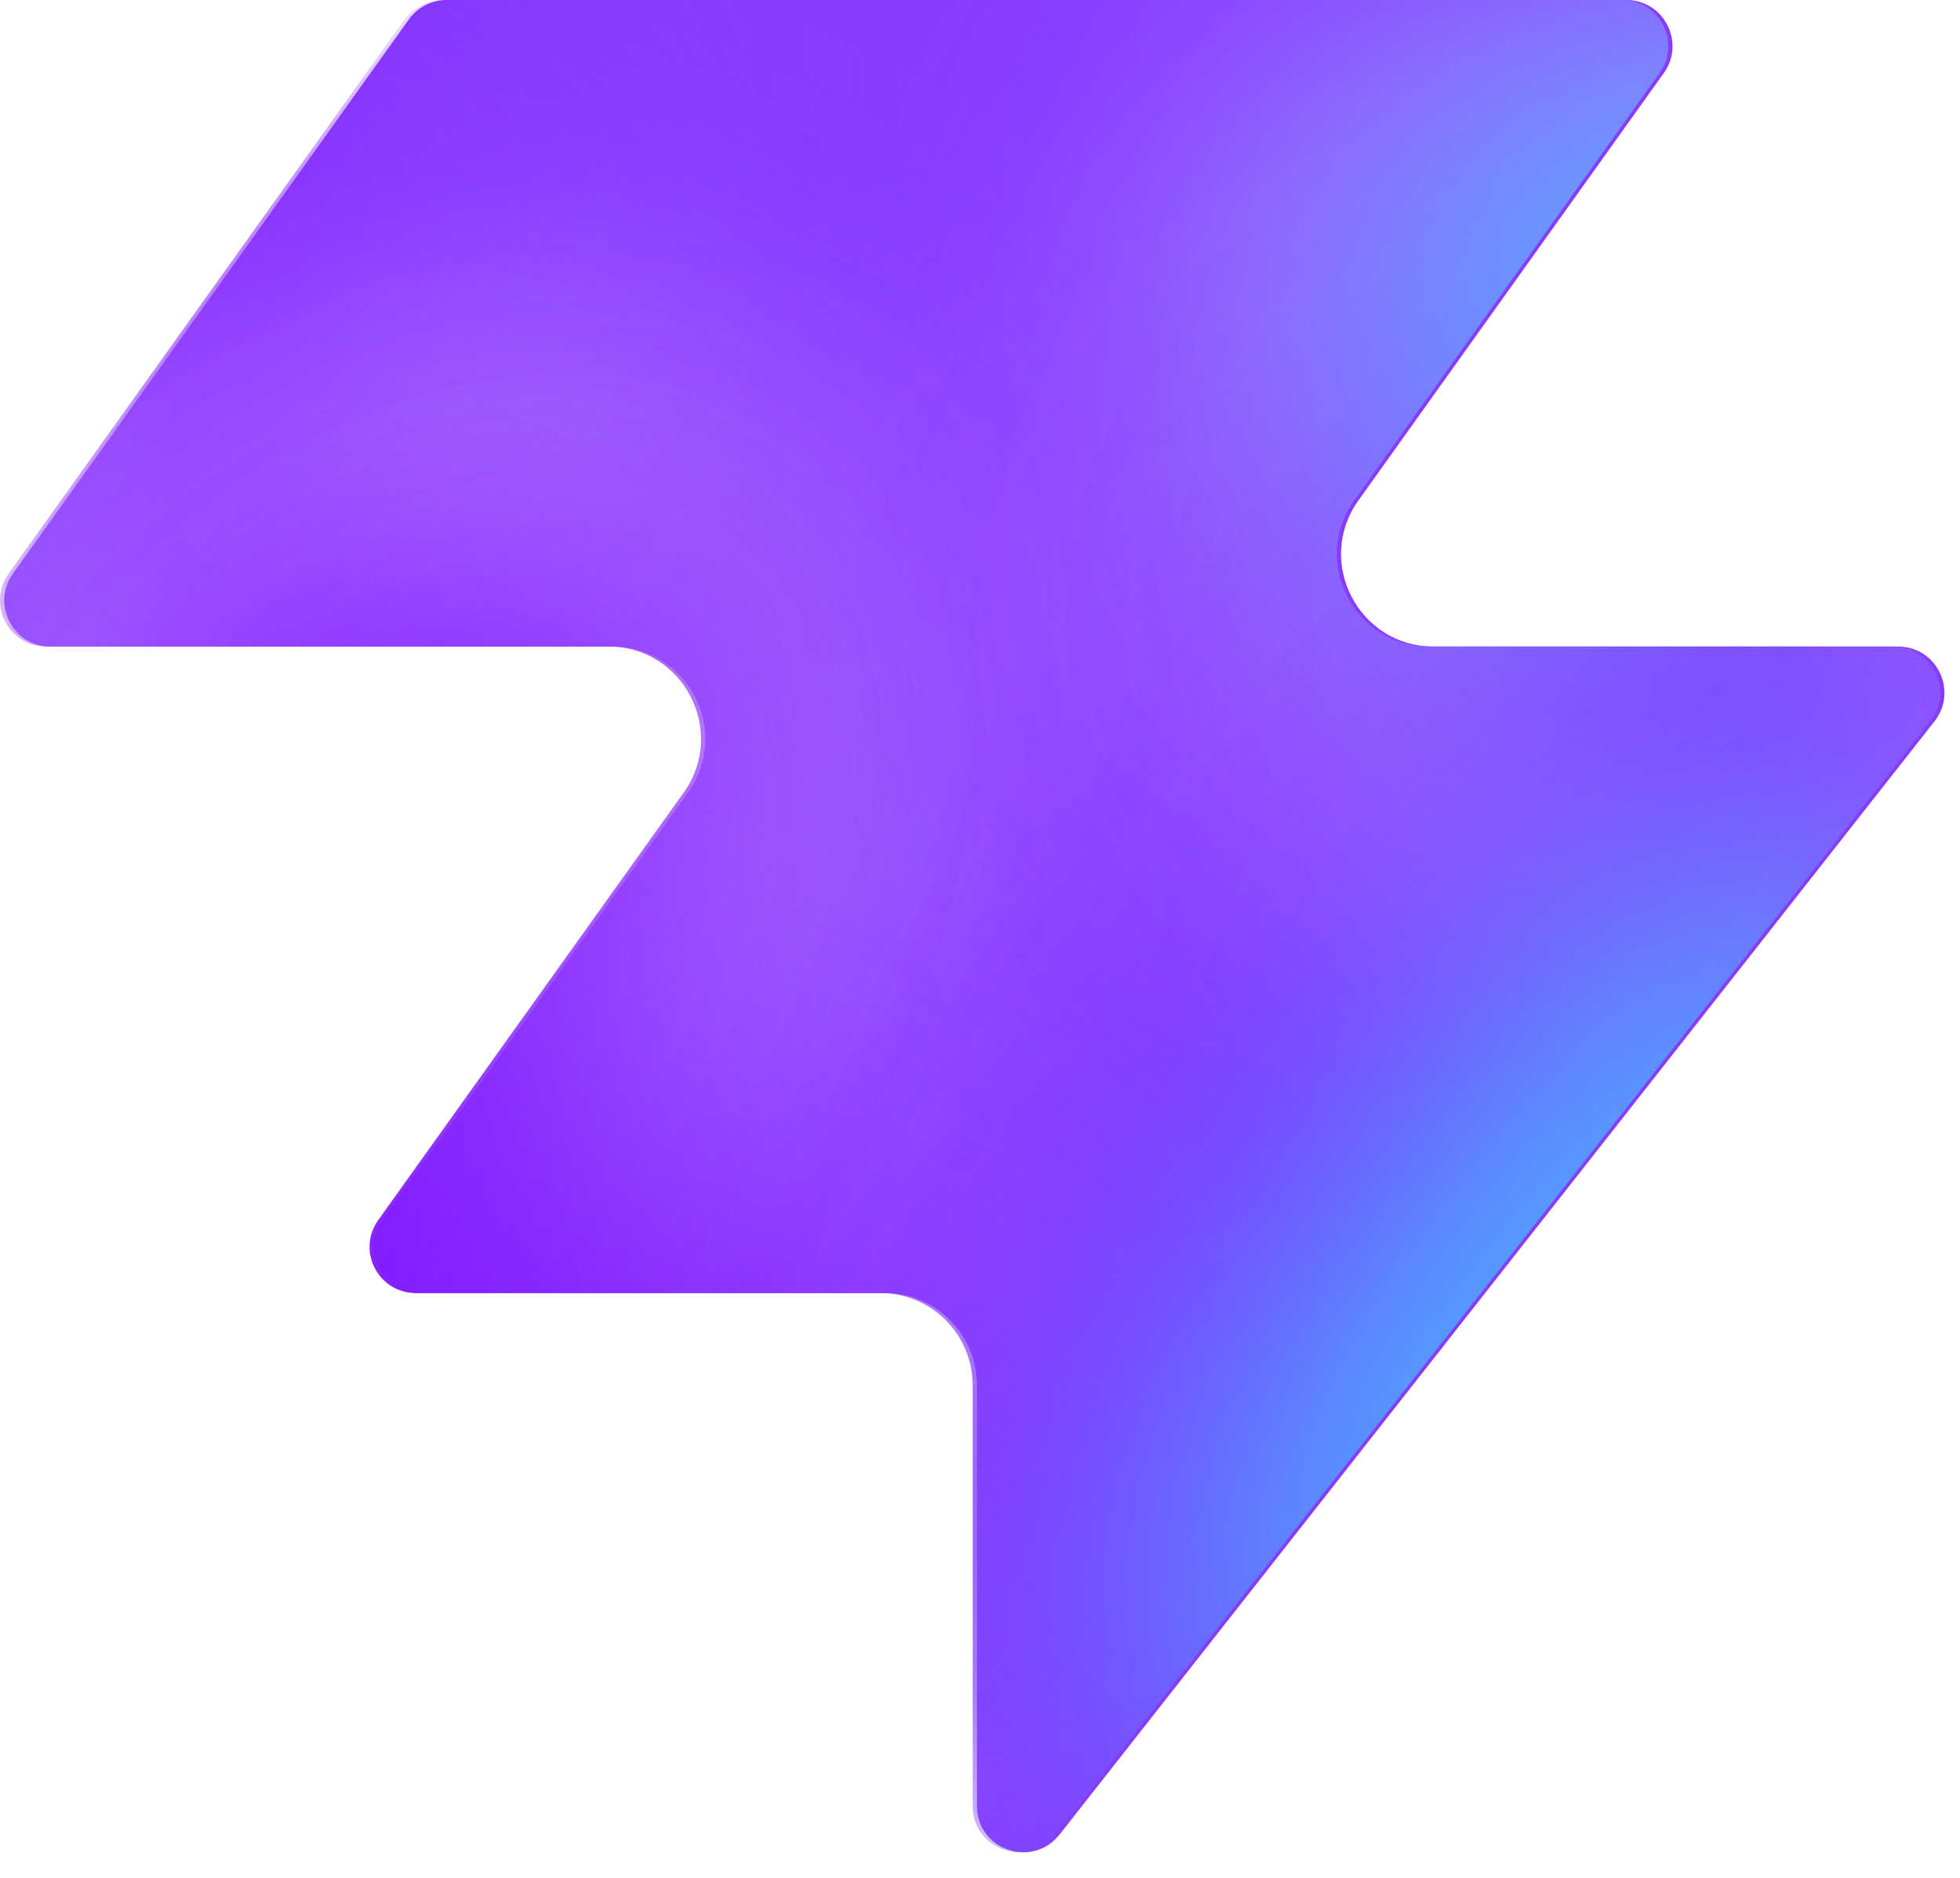
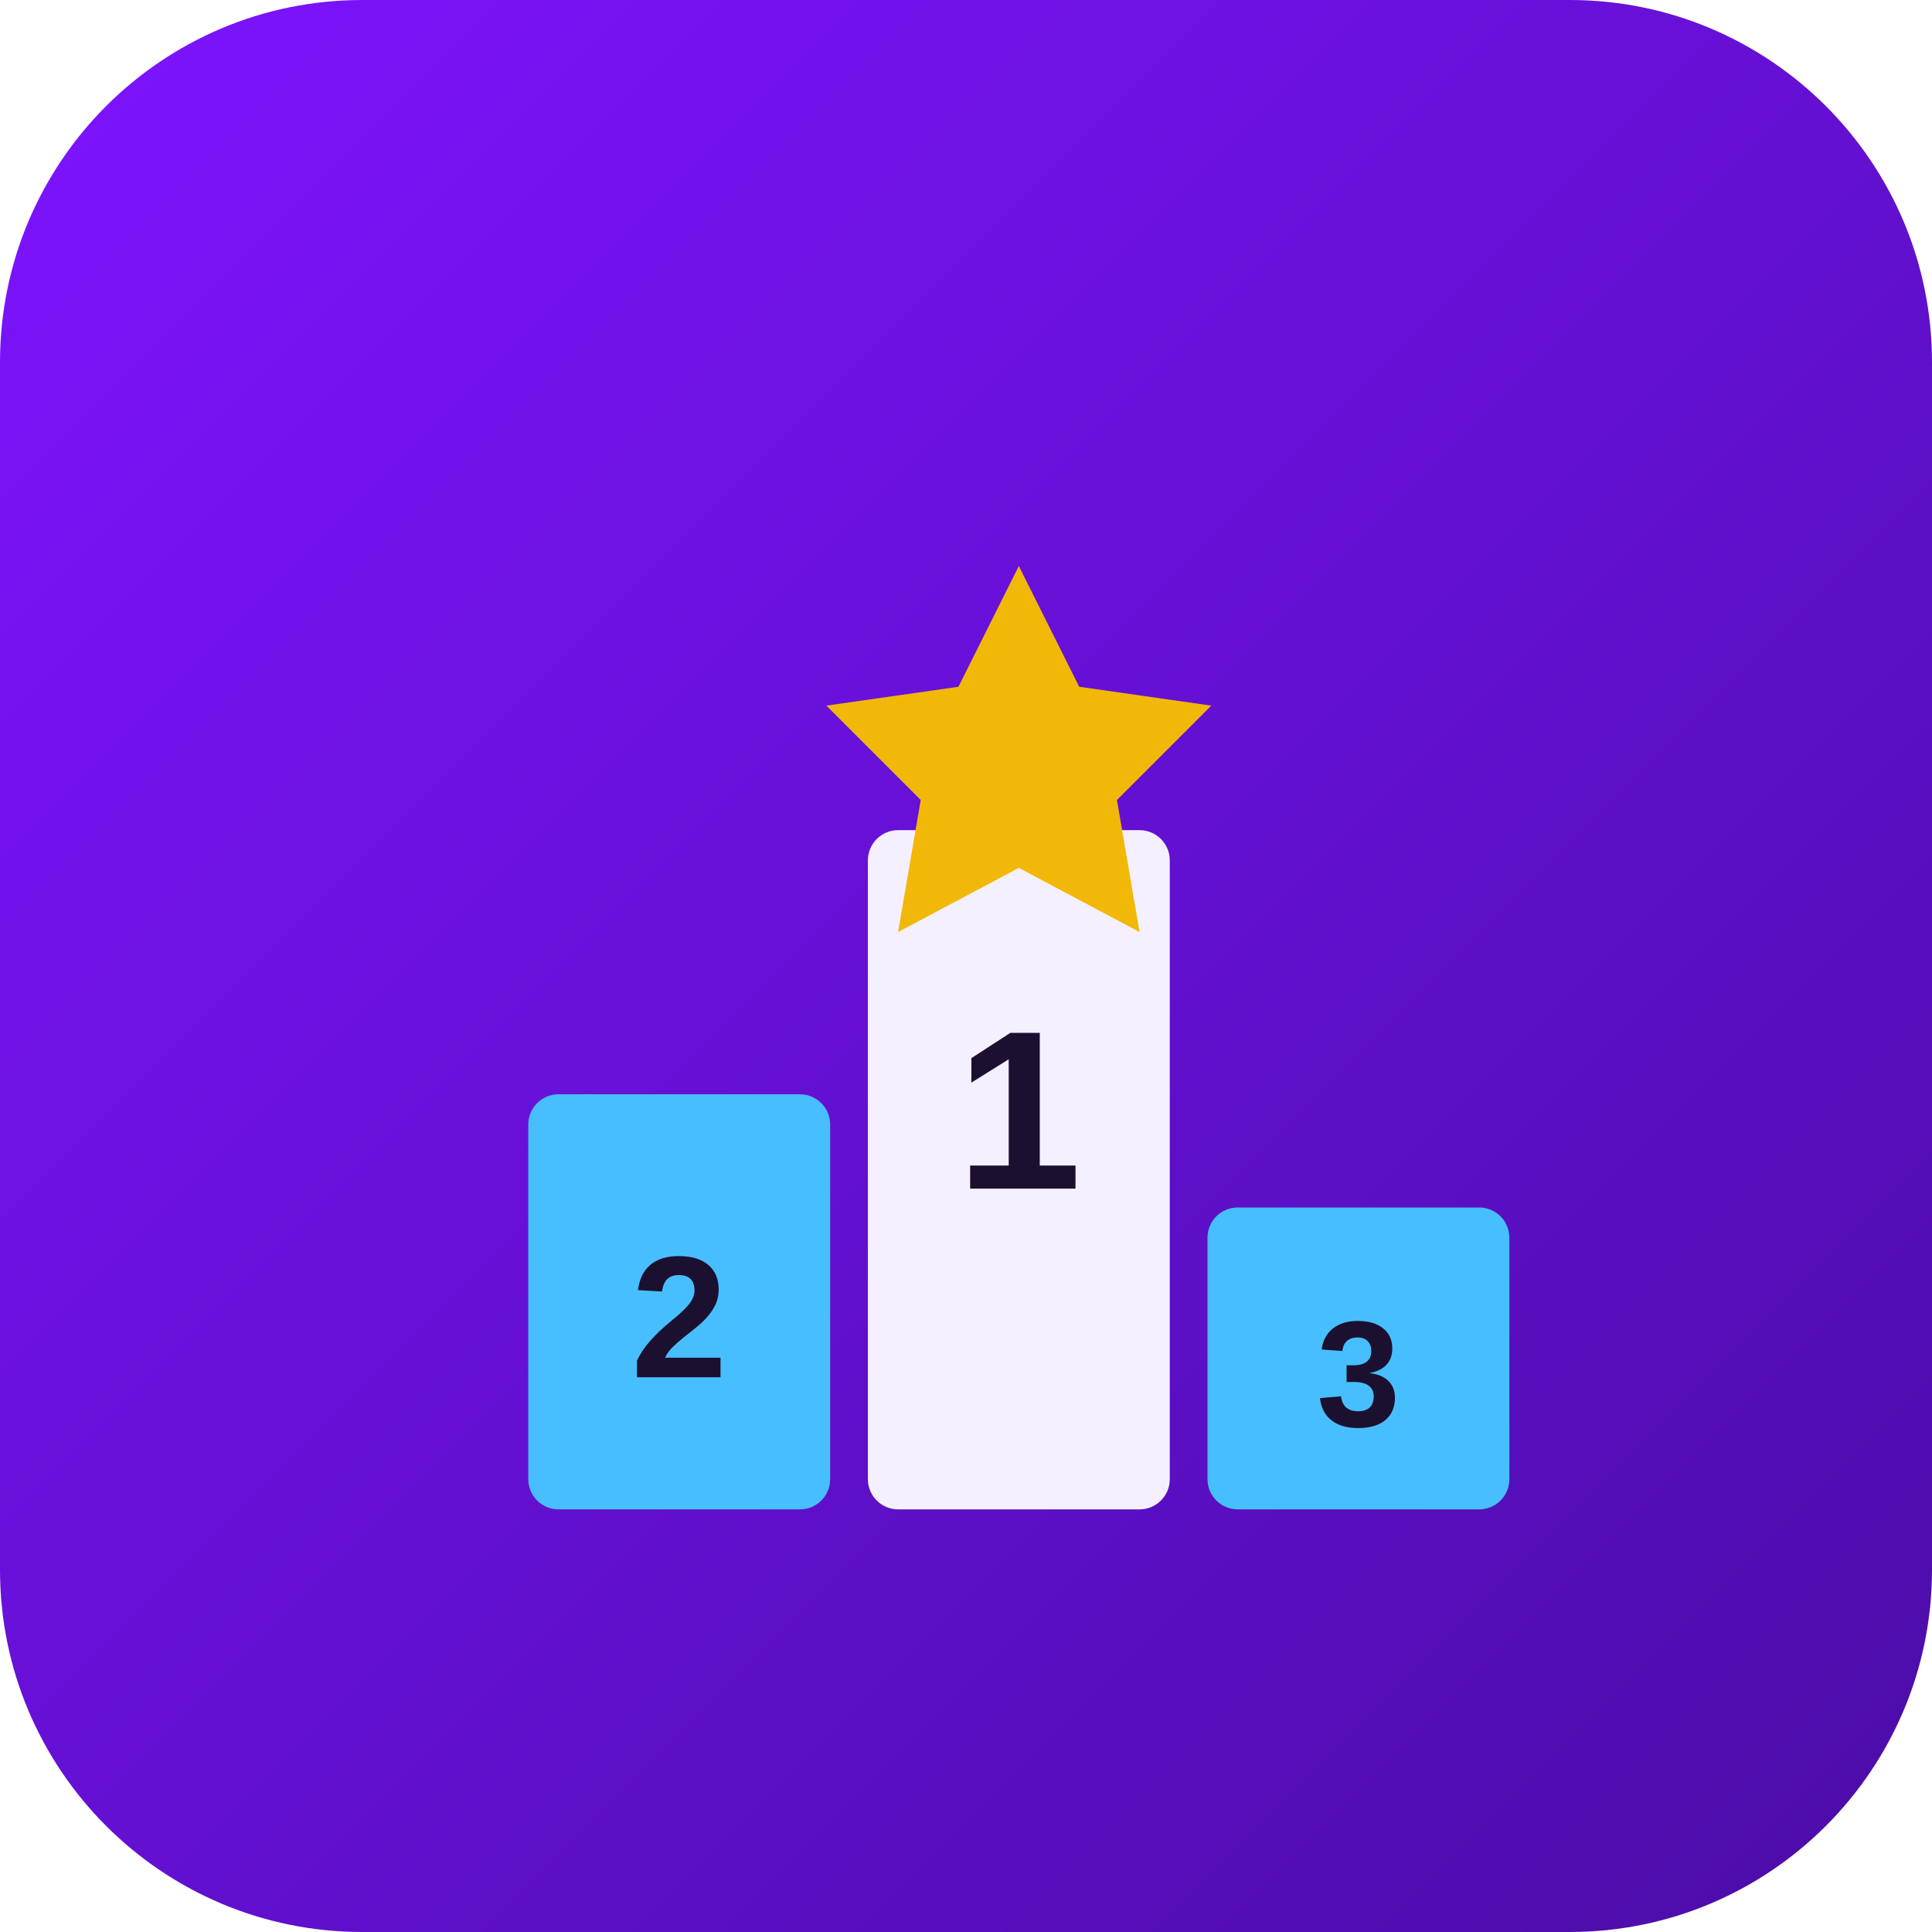
- <svg xmlns="http://www.w3.org/2000/svg" width="48" height="46" fill="none" viewBox="0 0 48 46">
-   <path fill="#863bff" d="M25.946 44.938c-.664.845-2.021.375-2.021-.698V33.937a2.26 2.26 0 0 0-2.262-2.262H10.287c-.92 0-1.456-1.04-.92-1.788l7.48-10.471c1.07-1.497 0-3.578-1.842-3.578H1.237c-.92 0-1.456-1.04-.92-1.788L10.013.474c.214-.297.556-.474.92-.474h28.894c.92 0 1.456 1.04.92 1.788l-7.48 10.471c-1.07 1.498 0 3.579 1.842 3.579h11.377c.943 0 1.473 1.088.89 1.83L25.947 44.94z" style="fill:#863bff;fill:color(display-p3 .525 .23 1);fill-opacity:1" />
-   <mask id="a" width="48" height="46" x="0" y="0" maskUnits="userSpaceOnUse" style="mask-type:alpha">
-     <path fill="#000" d="M25.842 44.938c-.664.844-2.021.375-2.021-.698V33.937a2.26 2.26 0 0 0-2.262-2.262H10.183c-.92 0-1.456-1.04-.92-1.788l7.48-10.471c1.07-1.498 0-3.579-1.842-3.579H1.133c-.92 0-1.456-1.04-.92-1.787L9.91.473c.214-.297.556-.474.92-.474h28.894c.92 0 1.456 1.04.92 1.788l-7.48 10.471c-1.07 1.498 0 3.578 1.842 3.578h11.377c.943 0 1.473 1.088.89 1.832L25.843 44.94z" style="fill:#000;fill-opacity:1" />
-   </mask>
-   <g mask="url(#a)">
-     <g filter="url(#b)">
-       <ellipse cx="5.508" cy="14.704" fill="#ede6ff" rx="5.508" ry="14.704" style="fill:#ede6ff;fill:color(display-p3 .927 .903 1);fill-opacity:1" transform="matrix(.00324 1 1 -.00324 -4.47 31.516)" />
-     </g>
-     <g filter="url(#c)">
-       <ellipse cx="10.399" cy="29.851" fill="#ede6ff" rx="10.399" ry="29.851" style="fill:#ede6ff;fill:color(display-p3 .927 .903 1);fill-opacity:1" transform="matrix(.00324 1 1 -.00324 -39.328 7.883)" />
-     </g>
-     <g filter="url(#d)">
-       <ellipse cx="5.508" cy="30.487" fill="#7e14ff" rx="5.508" ry="30.487" style="fill:#7e14ff;fill:color(display-p3 .492 .077 1);fill-opacity:1" transform="rotate(89.814 -25.913 -14.639)scale(1 -1)" />
-     </g>
-     <g filter="url(#e)">
-       <ellipse cx="5.508" cy="30.599" fill="#7e14ff" rx="5.508" ry="30.599" style="fill:#7e14ff;fill:color(display-p3 .492 .077 1);fill-opacity:1" transform="rotate(89.814 -32.644 -3.334)scale(1 -1)" />
-     </g>
-     <g filter="url(#f)">
-       <ellipse cx="5.508" cy="30.599" fill="#7e14ff" rx="5.508" ry="30.599" style="fill:#7e14ff;fill:color(display-p3 .492 .077 1);fill-opacity:1" transform="matrix(.00324 1 1 -.00324 -34.34 30.47)" />
-     </g>
-     <g filter="url(#g)">
-       <ellipse cx="14.072" cy="22.078" fill="#ede6ff" rx="14.072" ry="22.078" style="fill:#ede6ff;fill:color(display-p3 .927 .903 1);fill-opacity:1" transform="rotate(93.35 24.506 48.493)scale(-1 1)" />
-     </g>
-     <g filter="url(#h)">
-       <ellipse cx="3.47" cy="21.501" fill="#7e14ff" rx="3.47" ry="21.501" style="fill:#7e14ff;fill:color(display-p3 .492 .077 1);fill-opacity:1" transform="rotate(89.009 28.708 47.59)scale(-1 1)" />
-     </g>
-     <g filter="url(#i)">
-       <ellipse cx="3.47" cy="21.501" fill="#7e14ff" rx="3.47" ry="21.501" style="fill:#7e14ff;fill:color(display-p3 .492 .077 1);fill-opacity:1" transform="rotate(89.009 28.708 47.59)scale(-1 1)" />
-     </g>
-     <g filter="url(#j)">
-       <ellipse cx=".387" cy="8.972" fill="#7e14ff" rx="4.407" ry="29.108" style="fill:#7e14ff;fill:color(display-p3 .492 .077 1);fill-opacity:1" transform="rotate(39.51 .387 8.972)" />
-     </g>
-     <g filter="url(#k)">
-       <ellipse cx="47.523" cy="-6.092" fill="#7e14ff" rx="4.407" ry="29.108" style="fill:#7e14ff;fill:color(display-p3 .492 .077 1);fill-opacity:1" transform="rotate(37.892 47.523 -6.092)" />
-     </g>
-     <g filter="url(#l)">
-       <ellipse cx="41.412" cy="6.333" fill="#47bfff" rx="5.971" ry="9.665" style="fill:#47bfff;fill:color(display-p3 .28 .748 1);fill-opacity:1" transform="rotate(37.892 41.412 6.333)" />
-     </g>
-     <g filter="url(#m)">
-       <ellipse cx="-1.879" cy="38.332" fill="#7e14ff" rx="4.407" ry="29.108" style="fill:#7e14ff;fill:color(display-p3 .492 .077 1);fill-opacity:1" transform="rotate(37.892 -1.88 38.332)" />
-     </g>
-     <g filter="url(#n)">
-       <ellipse cx="-1.879" cy="38.332" fill="#7e14ff" rx="4.407" ry="29.108" style="fill:#7e14ff;fill:color(display-p3 .492 .077 1);fill-opacity:1" transform="rotate(37.892 -1.88 38.332)" />
-     </g>
-     <g filter="url(#o)">
-       <ellipse cx="35.651" cy="29.907" fill="#7e14ff" rx="4.407" ry="29.108" style="fill:#7e14ff;fill:color(display-p3 .492 .077 1);fill-opacity:1" transform="rotate(37.892 35.651 29.907)" />
-     </g>
-     <g filter="url(#p)">
-       <ellipse cx="38.418" cy="32.4" fill="#47bfff" rx="5.971" ry="15.297" style="fill:#47bfff;fill:color(display-p3 .28 .748 1);fill-opacity:1" transform="rotate(37.892 38.418 32.4)" />
-     </g>
+ <svg xmlns="http://www.w3.org/2000/svg" width="512" height="512" viewBox="0 0 512 512">
+   <defs>
+     <linearGradient id="bg" x1="0" y1="0" x2="512" y2="512" gradientUnits="userSpaceOnUse">
+       <stop offset="0" stop-color="#7e14ff" />
+       <stop offset="1" stop-color="#4a0ca6" />
+     </linearGradient>
+   </defs>
+   <rect width="512" height="512" rx="96" fill="url(#bg)" />
+   <g>
+     <rect x="140" y="290" width="80" height="110" rx="8" fill="#47bfff" />
+     <rect x="230" y="220" width="80" height="180" rx="8" fill="#f5f0ff" />
+     <rect x="320" y="320" width="80" height="80" rx="8" fill="#47bfff" />
  </g>
-   <defs>
-     <filter id="b" width="60.045" height="41.654" x="-19.77" y="16.149" color-interpolation-filters="sRGB" filterUnits="userSpaceOnUse">
-       <feFlood flood-opacity="0" result="BackgroundImageFix" />
-       <feBlend in="SourceGraphic" in2="BackgroundImageFix" result="shape" />
-       <feGaussianBlur result="effect1_foregroundBlur_2002_17158" stdDeviation="7.659" />
-     </filter>
-     <filter id="c" width="90.34" height="51.437" x="-54.613" y="-7.533" color-interpolation-filters="sRGB" filterUnits="userSpaceOnUse">
-       <feFlood flood-opacity="0" result="BackgroundImageFix" />
-       <feBlend in="SourceGraphic" in2="BackgroundImageFix" result="shape" />
-       <feGaussianBlur result="effect1_foregroundBlur_2002_17158" stdDeviation="7.659" />
-     </filter>
-     <filter id="d" width="79.355" height="29.4" x="-49.64" y="2.03" color-interpolation-filters="sRGB" filterUnits="userSpaceOnUse">
-       <feFlood flood-opacity="0" result="BackgroundImageFix" />
-       <feBlend in="SourceGraphic" in2="BackgroundImageFix" result="shape" />
-       <feGaussianBlur result="effect1_foregroundBlur_2002_17158" stdDeviation="4.596" />
-     </filter>
-     <filter id="e" width="79.579" height="29.4" x="-45.045" y="20.029" color-interpolation-filters="sRGB" filterUnits="userSpaceOnUse">
-       <feFlood flood-opacity="0" result="BackgroundImageFix" />
-       <feBlend in="SourceGraphic" in2="BackgroundImageFix" result="shape" />
-       <feGaussianBlur result="effect1_foregroundBlur_2002_17158" stdDeviation="4.596" />
-     </filter>
-     <filter id="f" width="79.579" height="29.4" x="-43.513" y="21.178" color-interpolation-filters="sRGB" filterUnits="userSpaceOnUse">
-       <feFlood flood-opacity="0" result="BackgroundImageFix" />
-       <feBlend in="SourceGraphic" in2="BackgroundImageFix" result="shape" />
-       <feGaussianBlur result="effect1_foregroundBlur_2002_17158" stdDeviation="4.596" />
-     </filter>
-     <filter id="g" width="74.749" height="58.852" x="15.756" y="-17.901" color-interpolation-filters="sRGB" filterUnits="userSpaceOnUse">
-       <feFlood flood-opacity="0" result="BackgroundImageFix" />
-       <feBlend in="SourceGraphic" in2="BackgroundImageFix" result="shape" />
-       <feGaussianBlur result="effect1_foregroundBlur_2002_17158" stdDeviation="7.659" />
-     </filter>
-     <filter id="h" width="61.377" height="25.362" x="23.548" y="2.284" color-interpolation-filters="sRGB" filterUnits="userSpaceOnUse">
-       <feFlood flood-opacity="0" result="BackgroundImageFix" />
-       <feBlend in="SourceGraphic" in2="BackgroundImageFix" result="shape" />
-       <feGaussianBlur result="effect1_foregroundBlur_2002_17158" stdDeviation="4.596" />
-     </filter>
-     <filter id="i" width="61.377" height="25.362" x="23.548" y="2.284" color-interpolation-filters="sRGB" filterUnits="userSpaceOnUse">
-       <feFlood flood-opacity="0" result="BackgroundImageFix" />
-       <feBlend in="SourceGraphic" in2="BackgroundImageFix" result="shape" />
-       <feGaussianBlur result="effect1_foregroundBlur_2002_17158" stdDeviation="4.596" />
-     </filter>
-     <filter id="j" width="56.045" height="63.649" x="-27.636" y="-22.853" color-interpolation-filters="sRGB" filterUnits="userSpaceOnUse">
-       <feFlood flood-opacity="0" result="BackgroundImageFix" />
-       <feBlend in="SourceGraphic" in2="BackgroundImageFix" result="shape" />
-       <feGaussianBlur result="effect1_foregroundBlur_2002_17158" stdDeviation="4.596" />
-     </filter>
-     <filter id="k" width="54.814" height="64.646" x="20.116" y="-38.415" color-interpolation-filters="sRGB" filterUnits="userSpaceOnUse">
-       <feFlood flood-opacity="0" result="BackgroundImageFix" />
-       <feBlend in="SourceGraphic" in2="BackgroundImageFix" result="shape" />
-       <feGaussianBlur result="effect1_foregroundBlur_2002_17158" stdDeviation="4.596" />
-     </filter>
-     <filter id="l" width="33.541" height="35.313" x="24.641" y="-11.323" color-interpolation-filters="sRGB" filterUnits="userSpaceOnUse">
-       <feFlood flood-opacity="0" result="BackgroundImageFix" />
-       <feBlend in="SourceGraphic" in2="BackgroundImageFix" result="shape" />
-       <feGaussianBlur result="effect1_foregroundBlur_2002_17158" stdDeviation="4.596" />
-     </filter>
-     <filter id="m" width="54.814" height="64.646" x="-29.286" y="6.009" color-interpolation-filters="sRGB" filterUnits="userSpaceOnUse">
-       <feFlood flood-opacity="0" result="BackgroundImageFix" />
-       <feBlend in="SourceGraphic" in2="BackgroundImageFix" result="shape" />
-       <feGaussianBlur result="effect1_foregroundBlur_2002_17158" stdDeviation="4.596" />
-     </filter>
-     <filter id="n" width="54.814" height="64.646" x="-29.286" y="6.009" color-interpolation-filters="sRGB" filterUnits="userSpaceOnUse">
-       <feFlood flood-opacity="0" result="BackgroundImageFix" />
-       <feBlend in="SourceGraphic" in2="BackgroundImageFix" result="shape" />
-       <feGaussianBlur result="effect1_foregroundBlur_2002_17158" stdDeviation="4.596" />
-     </filter>
-     <filter id="o" width="54.814" height="64.646" x="8.244" y="-2.416" color-interpolation-filters="sRGB" filterUnits="userSpaceOnUse">
-       <feFlood flood-opacity="0" result="BackgroundImageFix" />
-       <feBlend in="SourceGraphic" in2="BackgroundImageFix" result="shape" />
-       <feGaussianBlur result="effect1_foregroundBlur_2002_17158" stdDeviation="4.596" />
-     </filter>
-     <filter id="p" width="39.409" height="43.623" x="18.713" y="10.588" color-interpolation-filters="sRGB" filterUnits="userSpaceOnUse">
-       <feFlood flood-opacity="0" result="BackgroundImageFix" />
-       <feBlend in="SourceGraphic" in2="BackgroundImageFix" result="shape" />
-       <feGaussianBlur result="effect1_foregroundBlur_2002_17158" stdDeviation="4.596" />
-     </filter>
-   </defs>
+   <g fill="#1c1030">
+     <text x="180" y="365" font-family="Arial, sans-serif" font-size="46" font-weight="700" text-anchor="middle">2</text>
+     <text x="270" y="315" font-family="Arial, sans-serif" font-size="60" font-weight="700" text-anchor="middle">1</text>
+     <text x="360" y="378" font-family="Arial, sans-serif" font-size="40" font-weight="700" text-anchor="middle">3</text>
+   </g>
+   <path d="M270 150 l16 32 35 5 -25 25 6 35 -32 -17 -32 17 6 -35 -25 -25 35 -5 z" fill="#f2b807" />
</svg>
